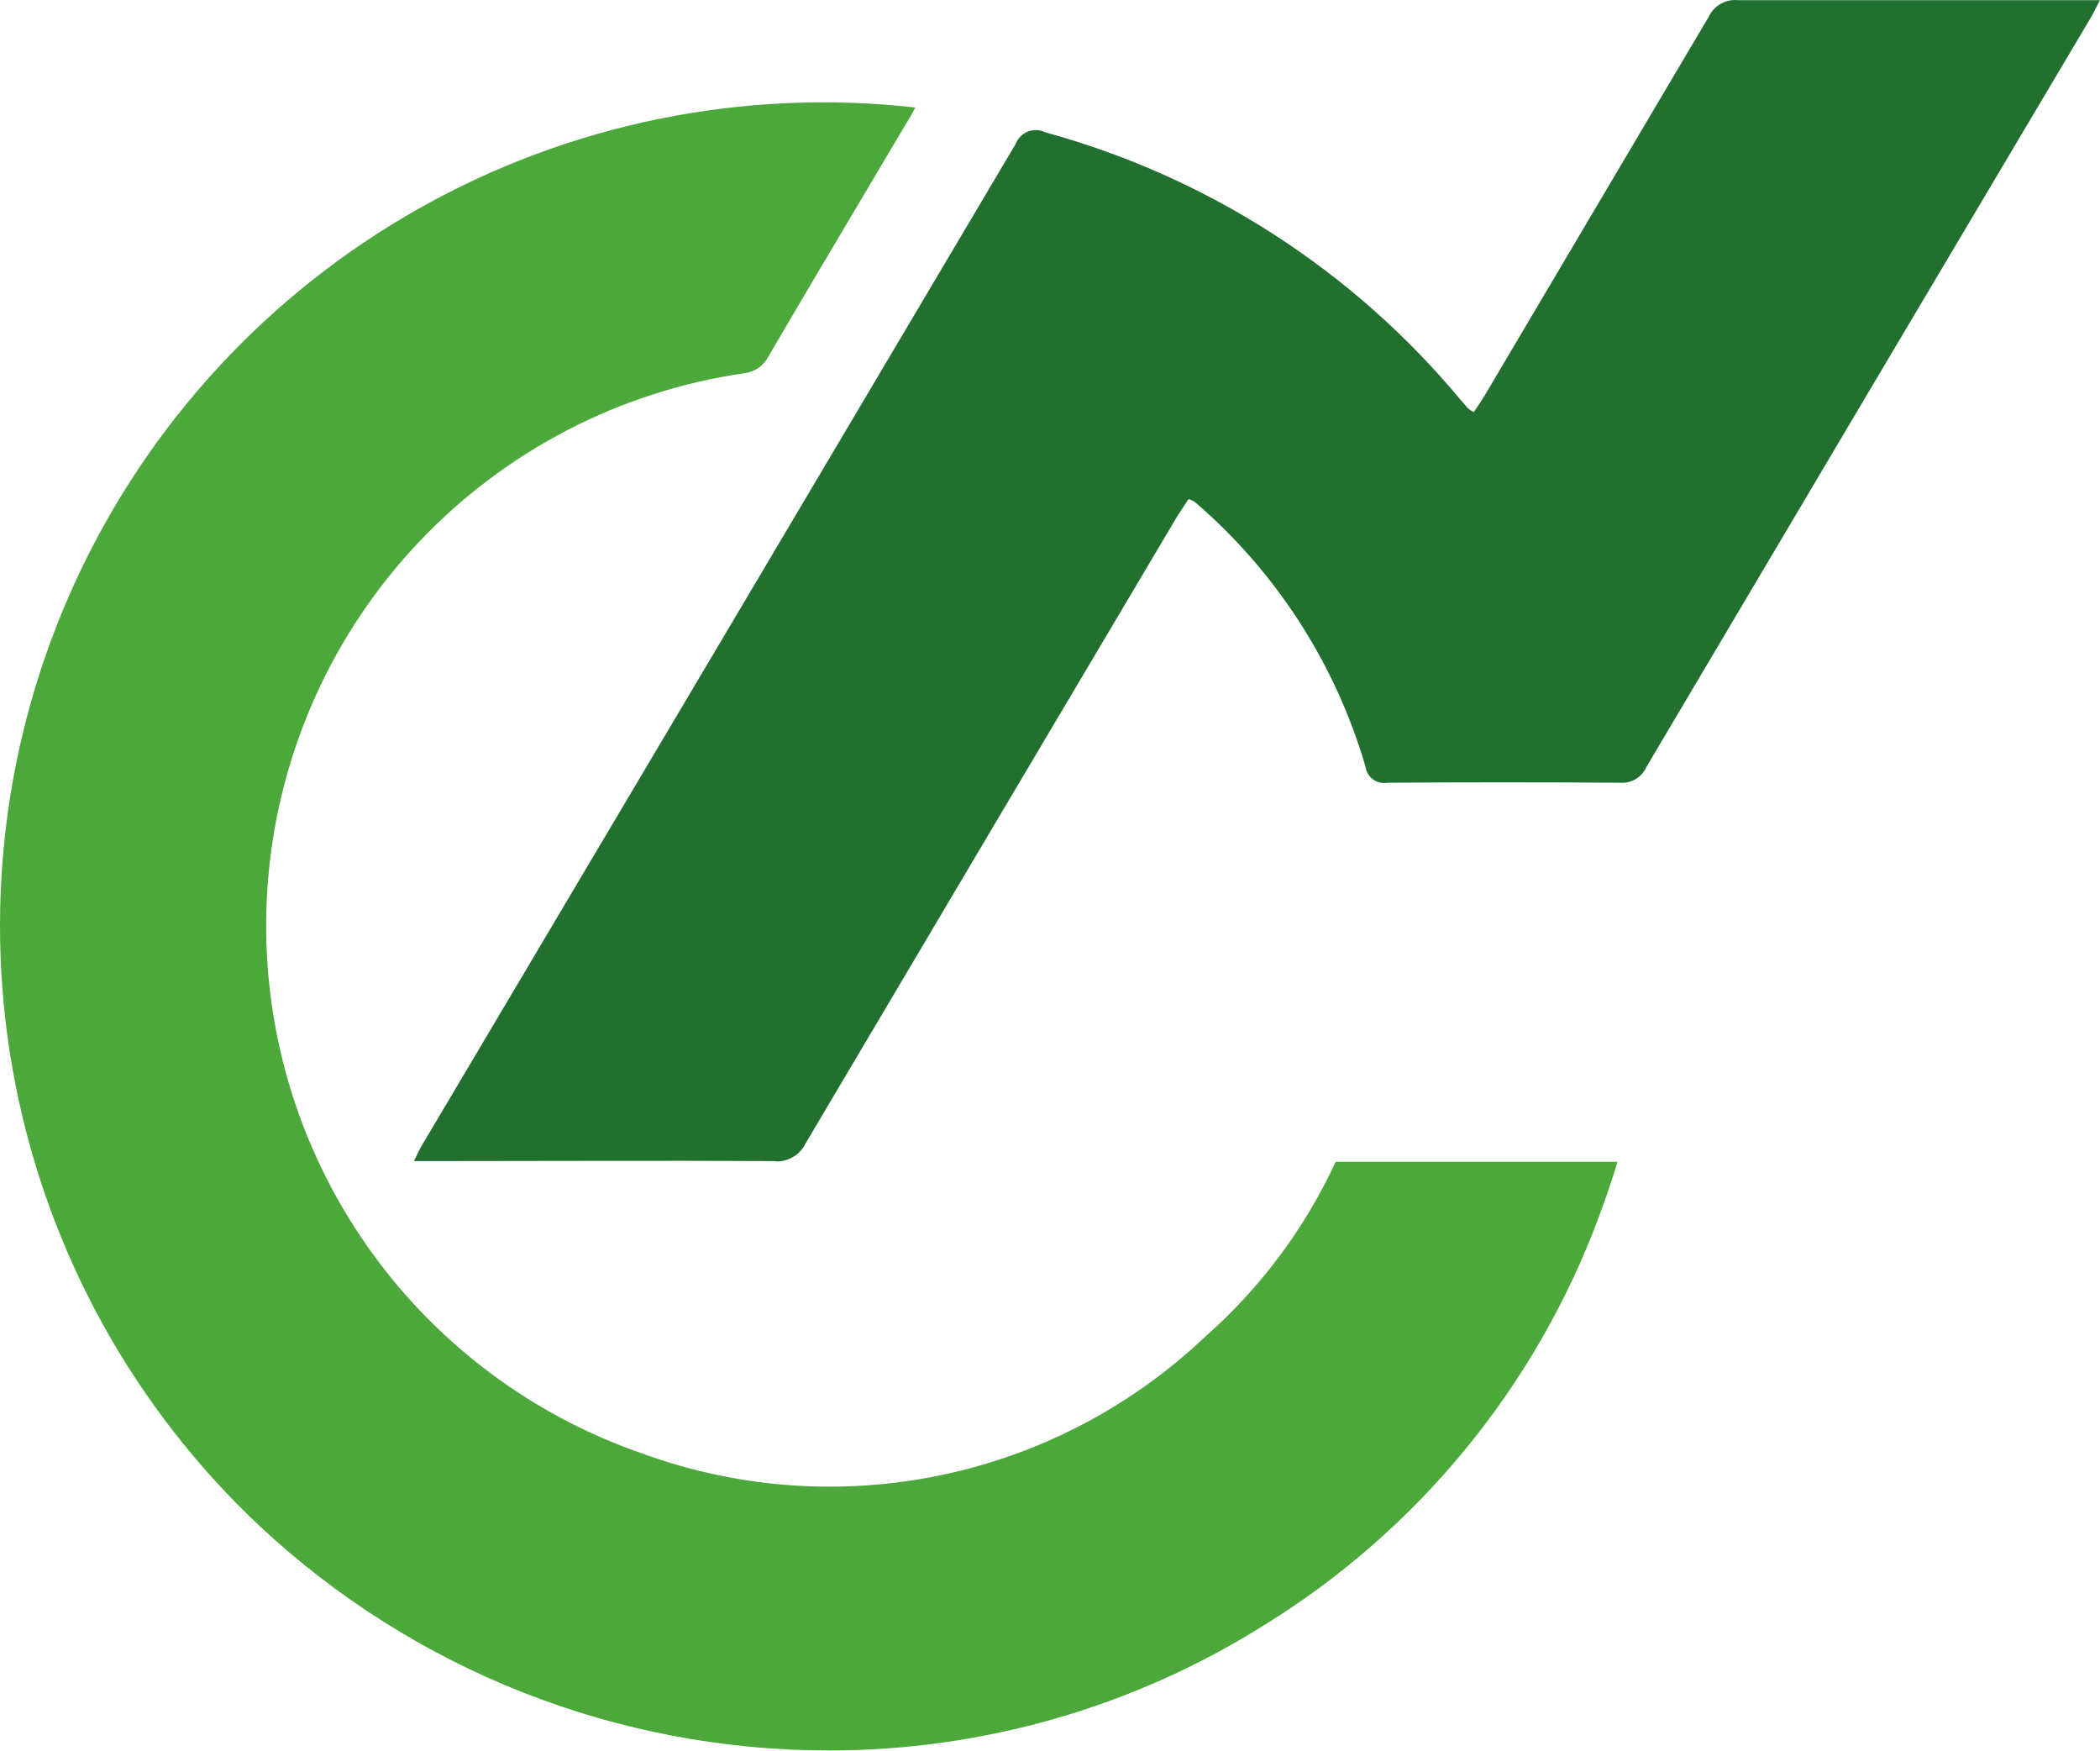
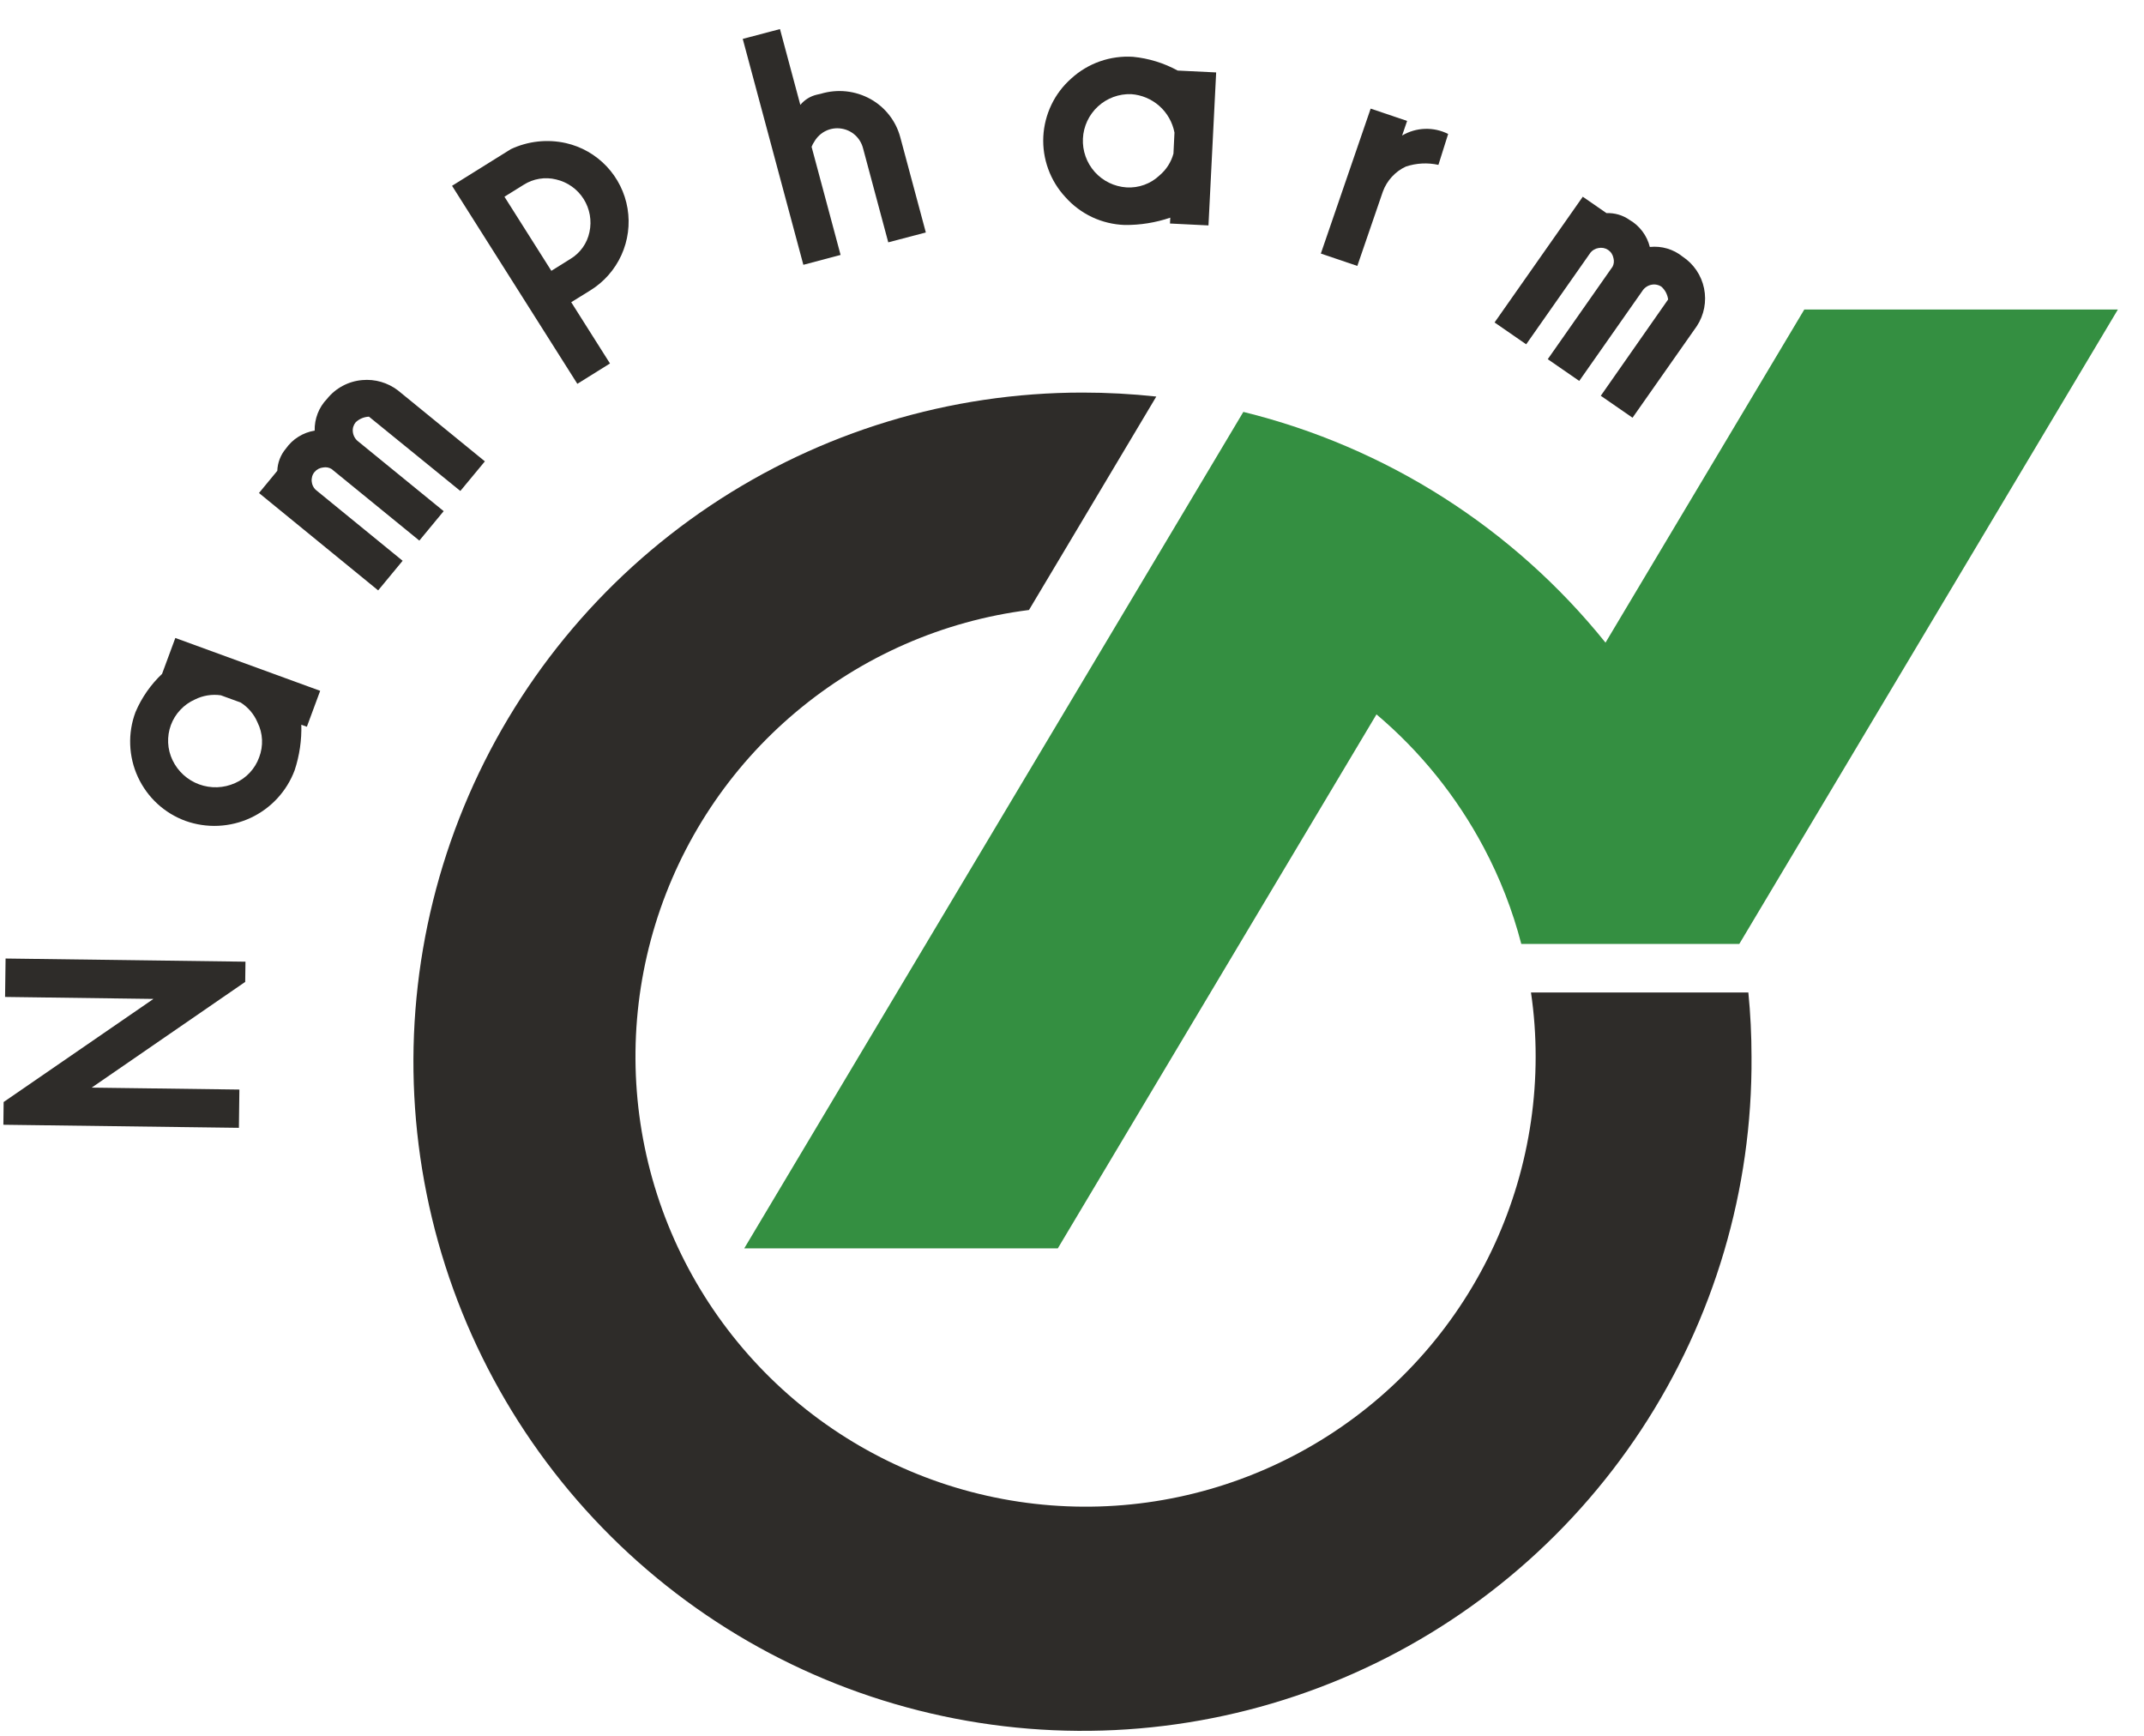
- <svg xmlns="http://www.w3.org/2000/svg" width="60" height="50" viewBox="0 0 60 50" fill="none">
-   <path d="M22.11 33.165C18.885 33.147 15.66 33.165 12.444 33.165H11.827C11.939 32.945 11.994 32.807 12.077 32.679C17.727 23.16 23.374 13.639 29.018 4.113C29.048 4.034 29.094 3.962 29.154 3.901C29.213 3.84 29.284 3.792 29.363 3.76C29.443 3.728 29.529 3.713 29.615 3.716C29.701 3.719 29.786 3.74 29.863 3.779C34.518 5.053 38.669 7.73 41.751 11.445C41.814 11.516 41.874 11.591 41.941 11.661C41.994 11.701 42.047 11.74 42.107 11.773C42.221 11.606 42.337 11.44 42.441 11.261C44.567 7.668 46.694 4.075 48.82 0.48C48.893 0.325 49.012 0.195 49.161 0.11C49.31 0.025 49.482 -0.012 49.654 0.004H59.998C59.883 0.229 59.813 0.379 59.726 0.522C55.49 7.652 51.26 14.782 47.037 21.913C46.974 22.055 46.868 22.174 46.734 22.254C46.6 22.334 46.444 22.371 46.289 22.359C44.075 22.343 41.861 22.343 39.646 22.359C39.573 22.372 39.498 22.37 39.426 22.353C39.355 22.336 39.287 22.304 39.227 22.261C39.168 22.216 39.118 22.161 39.081 22.097C39.044 22.033 39.02 21.963 39.011 21.889C38.187 19.073 36.595 16.541 34.413 14.58C34.319 14.493 34.221 14.413 34.124 14.33C34.072 14.299 34.016 14.274 33.958 14.256C33.848 14.423 33.736 14.59 33.624 14.766C30.089 20.723 26.555 26.684 23.023 32.65C22.948 32.808 22.831 32.941 22.683 33.034C22.535 33.127 22.364 33.176 22.19 33.175L22.11 33.165Z" fill="#22702F" />
-   <path d="M7.445 43.615C3.837 40.237 1.385 35.807 0.437 30.956C-0.511 26.105 0.093 21.078 2.164 16.59C4.235 12.101 7.668 8.38 11.974 5.953C16.28 3.526 21.242 2.518 26.154 3.071C26.059 3.237 25.987 3.386 25.892 3.526C24.579 5.744 23.259 7.952 21.957 10.177C21.89 10.31 21.791 10.425 21.668 10.51C21.545 10.594 21.403 10.647 21.254 10.662C17.712 11.178 14.447 12.87 11.983 15.467C9.519 18.063 8.001 21.413 7.672 24.977C7.343 28.542 8.222 32.113 10.169 35.117C12.116 38.12 15.017 40.382 18.404 41.537C21.124 42.52 24.063 42.727 26.893 42.135C29.723 41.543 32.333 40.175 34.43 38.185C36.008 36.797 37.279 35.094 38.162 33.186H46.213C46.06 33.706 45.88 34.221 45.691 34.734C43.889 39.601 40.507 43.724 36.085 46.442C32.363 48.773 28.059 50.006 23.667 50C17.647 50.001 11.85 47.719 7.445 43.615Z" fill="#4CA83A" />
+ <svg xmlns="http://www.w3.org/2000/svg" width="63" height="51" viewBox="0 0 63 51" fill="none">
+   <path d="M7.205 28.849L2.694 31.955L7.034 32.012L7.02 33.136L0.099 33.046L0.107 32.378L4.509 29.349L0.149 29.291L0.164 28.162L7.213 28.255L7.205 28.849Z" fill="#2E2C29" />
+   <path d="M9.408 20.297L9.017 21.352L8.854 21.293C8.867 21.746 8.801 22.198 8.659 22.628C8.428 23.248 7.961 23.752 7.361 24.031C6.761 24.31 6.075 24.341 5.452 24.119C5.145 24.007 4.863 23.835 4.622 23.613C4.382 23.391 4.188 23.123 4.051 22.826C3.914 22.529 3.838 22.207 3.826 21.88C3.814 21.553 3.867 21.227 3.982 20.921C4.162 20.497 4.428 20.116 4.762 19.799L5.152 18.744L9.408 20.297ZM7.073 20.641L6.489 20.428C6.228 20.391 5.962 20.434 5.726 20.552C5.564 20.624 5.419 20.727 5.298 20.857C5.176 20.986 5.082 21.138 5.021 21.304C4.96 21.47 4.933 21.647 4.941 21.824C4.949 22 4.993 22.174 5.069 22.333C5.227 22.664 5.508 22.919 5.851 23.045C6.195 23.171 6.574 23.158 6.908 23.007C7.072 22.936 7.219 22.831 7.34 22.701C7.462 22.57 7.556 22.416 7.616 22.248C7.679 22.083 7.707 21.908 7.699 21.732C7.691 21.556 7.646 21.384 7.567 21.226C7.466 20.985 7.293 20.782 7.073 20.641Z" fill="#2E2C29" />
+   <path d="M7.61 14.485L8.148 13.833C8.157 13.594 8.245 13.364 8.4 13.181C8.499 13.041 8.624 12.921 8.77 12.831C8.915 12.74 9.078 12.679 9.247 12.652C9.242 12.481 9.272 12.31 9.334 12.15C9.396 11.99 9.489 11.844 9.608 11.721C9.734 11.563 9.891 11.432 10.069 11.337C10.247 11.242 10.443 11.184 10.644 11.167C11.019 11.133 11.393 11.241 11.693 11.47L14.248 13.555L13.527 14.425L10.842 12.242C10.696 12.248 10.557 12.307 10.451 12.407C10.419 12.446 10.395 12.491 10.38 12.54C10.366 12.588 10.362 12.639 10.368 12.689C10.374 12.745 10.392 12.8 10.42 12.849C10.448 12.898 10.486 12.941 10.532 12.975L13.037 15.018L12.322 15.883L9.743 13.78C9.671 13.735 9.584 13.719 9.5 13.734C9.4 13.743 9.308 13.79 9.243 13.867C9.21 13.906 9.186 13.951 9.172 14C9.158 14.049 9.154 14.1 9.16 14.15C9.168 14.24 9.208 14.324 9.272 14.387L11.831 16.476L11.112 17.346L7.61 14.485Z" fill="#2E2C29" />
+   <path d="M16.785 8.879L17.924 10.679L16.965 11.277L13.283 5.459L15.011 4.382C15.515 4.145 16.084 4.083 16.627 4.204C17.086 4.308 17.503 4.546 17.826 4.889C18.149 5.231 18.363 5.662 18.44 6.126C18.517 6.59 18.454 7.067 18.259 7.496C18.064 7.924 17.746 8.285 17.346 8.532L16.785 8.879ZM14.823 5.78L16.201 7.957L16.762 7.607C16.905 7.521 17.027 7.407 17.124 7.271C17.22 7.136 17.287 6.982 17.321 6.819C17.394 6.485 17.332 6.135 17.149 5.845C16.966 5.556 16.676 5.35 16.343 5.273C16.181 5.232 16.013 5.226 15.848 5.253C15.683 5.28 15.526 5.34 15.386 5.43L14.823 5.78Z" fill="#2E2C29" />
+   <path d="M21.825 1.143L22.919 0.854L23.517 3.082C23.642 2.931 23.813 2.825 24.004 2.781C24.042 2.771 24.081 2.762 24.119 2.755C24.362 2.682 24.616 2.658 24.868 2.685C25.12 2.712 25.363 2.79 25.584 2.913C25.797 3.032 25.983 3.193 26.132 3.385C26.282 3.577 26.391 3.797 26.454 4.032L27.205 6.83L26.101 7.12L25.361 4.36C25.323 4.21 25.242 4.074 25.128 3.97C25.013 3.866 24.87 3.799 24.716 3.777C24.563 3.754 24.407 3.778 24.267 3.845C24.128 3.912 24.012 4.019 23.933 4.153C23.899 4.203 23.87 4.257 23.848 4.313L24.7 7.49L23.606 7.78L21.825 1.143Z" fill="#2E2C29" />
+   <path d="M35.51 6.623L34.379 6.567L34.388 6.395C33.956 6.542 33.502 6.615 33.046 6.61C32.716 6.598 32.391 6.52 32.092 6.38C31.793 6.239 31.526 6.039 31.306 5.792C31.085 5.554 30.913 5.274 30.802 4.968C30.69 4.662 30.641 4.337 30.657 4.012C30.674 3.687 30.755 3.369 30.896 3.075C31.037 2.782 31.236 2.52 31.48 2.305C31.724 2.082 32.01 1.911 32.322 1.802C32.633 1.693 32.964 1.648 33.293 1.669C33.753 1.714 34.199 1.851 34.605 2.073L35.736 2.128L35.51 6.623ZM34.481 4.514L34.511 3.895C34.453 3.593 34.297 3.318 34.067 3.114C33.837 2.91 33.545 2.787 33.238 2.766C32.878 2.754 32.528 2.883 32.263 3.127C31.998 3.371 31.839 3.709 31.821 4.069C31.803 4.429 31.928 4.781 32.167 5.05C32.407 5.319 32.742 5.482 33.102 5.506C33.279 5.517 33.456 5.491 33.622 5.431C33.789 5.371 33.941 5.277 34.07 5.155C34.269 4.988 34.413 4.764 34.481 4.514Z" fill="#2E2C29" />
+   <path d="M42.267 4.844C41.95 4.774 41.619 4.791 41.31 4.894C41.154 4.966 41.015 5.068 40.899 5.195C40.783 5.321 40.693 5.469 40.634 5.63L39.884 7.813L38.812 7.45L40.276 3.191L41.347 3.553L41.2 3.982C41.404 3.861 41.634 3.794 41.871 3.786C42.107 3.778 42.342 3.829 42.553 3.936L42.267 4.844Z" fill="#2E2C29" />
+   <path d="M46.509 5.78L47.206 6.262C47.447 6.252 47.684 6.321 47.881 6.46C48.029 6.545 48.158 6.66 48.261 6.797C48.364 6.934 48.438 7.09 48.479 7.256C48.825 7.219 49.172 7.321 49.443 7.54C49.768 7.755 49.995 8.091 50.073 8.474C50.151 8.856 50.075 9.254 49.861 9.58L47.971 12.273L47.038 11.628L49.017 8.798C48.998 8.654 48.929 8.522 48.822 8.425C48.78 8.396 48.733 8.376 48.683 8.366C48.633 8.355 48.581 8.355 48.532 8.365C48.476 8.375 48.423 8.397 48.376 8.429C48.328 8.461 48.288 8.502 48.258 8.55L46.405 11.192L45.48 10.553L47.385 7.834C47.424 7.759 47.433 7.672 47.412 7.59C47.403 7.54 47.385 7.493 47.358 7.45C47.331 7.408 47.296 7.372 47.254 7.343C47.212 7.315 47.165 7.296 47.116 7.286C47.067 7.277 47.016 7.278 46.967 7.288C46.878 7.303 46.797 7.349 46.739 7.417L44.846 10.116L43.917 9.474L46.509 5.78Z" fill="#2E2C29" />
+   <path d="M51.467 31.048C51.496 34.942 50.367 38.758 48.225 42.01C46.082 45.262 43.022 47.804 39.432 49.315C35.843 50.825 31.885 51.236 28.062 50.493C24.239 49.752 20.722 47.891 17.958 45.147C15.194 42.403 13.307 38.901 12.537 35.083C11.766 31.265 12.147 27.305 13.631 23.704C15.114 20.103 17.634 17.024 20.87 14.857C24.107 12.691 27.913 11.534 31.808 11.534C32.533 11.534 33.257 11.573 33.977 11.651L31.307 16.128L30.236 17.922C27.712 18.241 25.333 19.283 23.386 20.921C21.438 22.558 20.005 24.723 19.257 27.155C18.509 29.587 18.479 32.184 19.169 34.633C19.86 37.082 21.243 39.279 23.151 40.962C25.06 42.645 27.414 43.742 29.93 44.12C32.446 44.499 35.018 44.144 37.337 43.097C39.657 42.051 41.625 40.358 43.006 38.22C44.387 36.083 45.123 33.593 45.124 31.049C45.125 30.416 45.079 29.785 44.987 29.159H51.374C51.436 29.781 51.467 30.41 51.467 31.048Z" fill="#2E2C29" />
+   <path d="M62.233 9.093L51.167 27.635L51.108 27.733H44.702C44.445 26.744 44.073 25.789 43.592 24.887C42.801 23.4 41.734 22.076 40.447 20.989L31.083 36.678H21.869L33.082 17.89L36.535 12.102C40.73 13.134 44.469 15.515 47.177 18.881L53.018 9.094H62.233L62.233 9.093Z" fill="#348F41" />
</svg>
